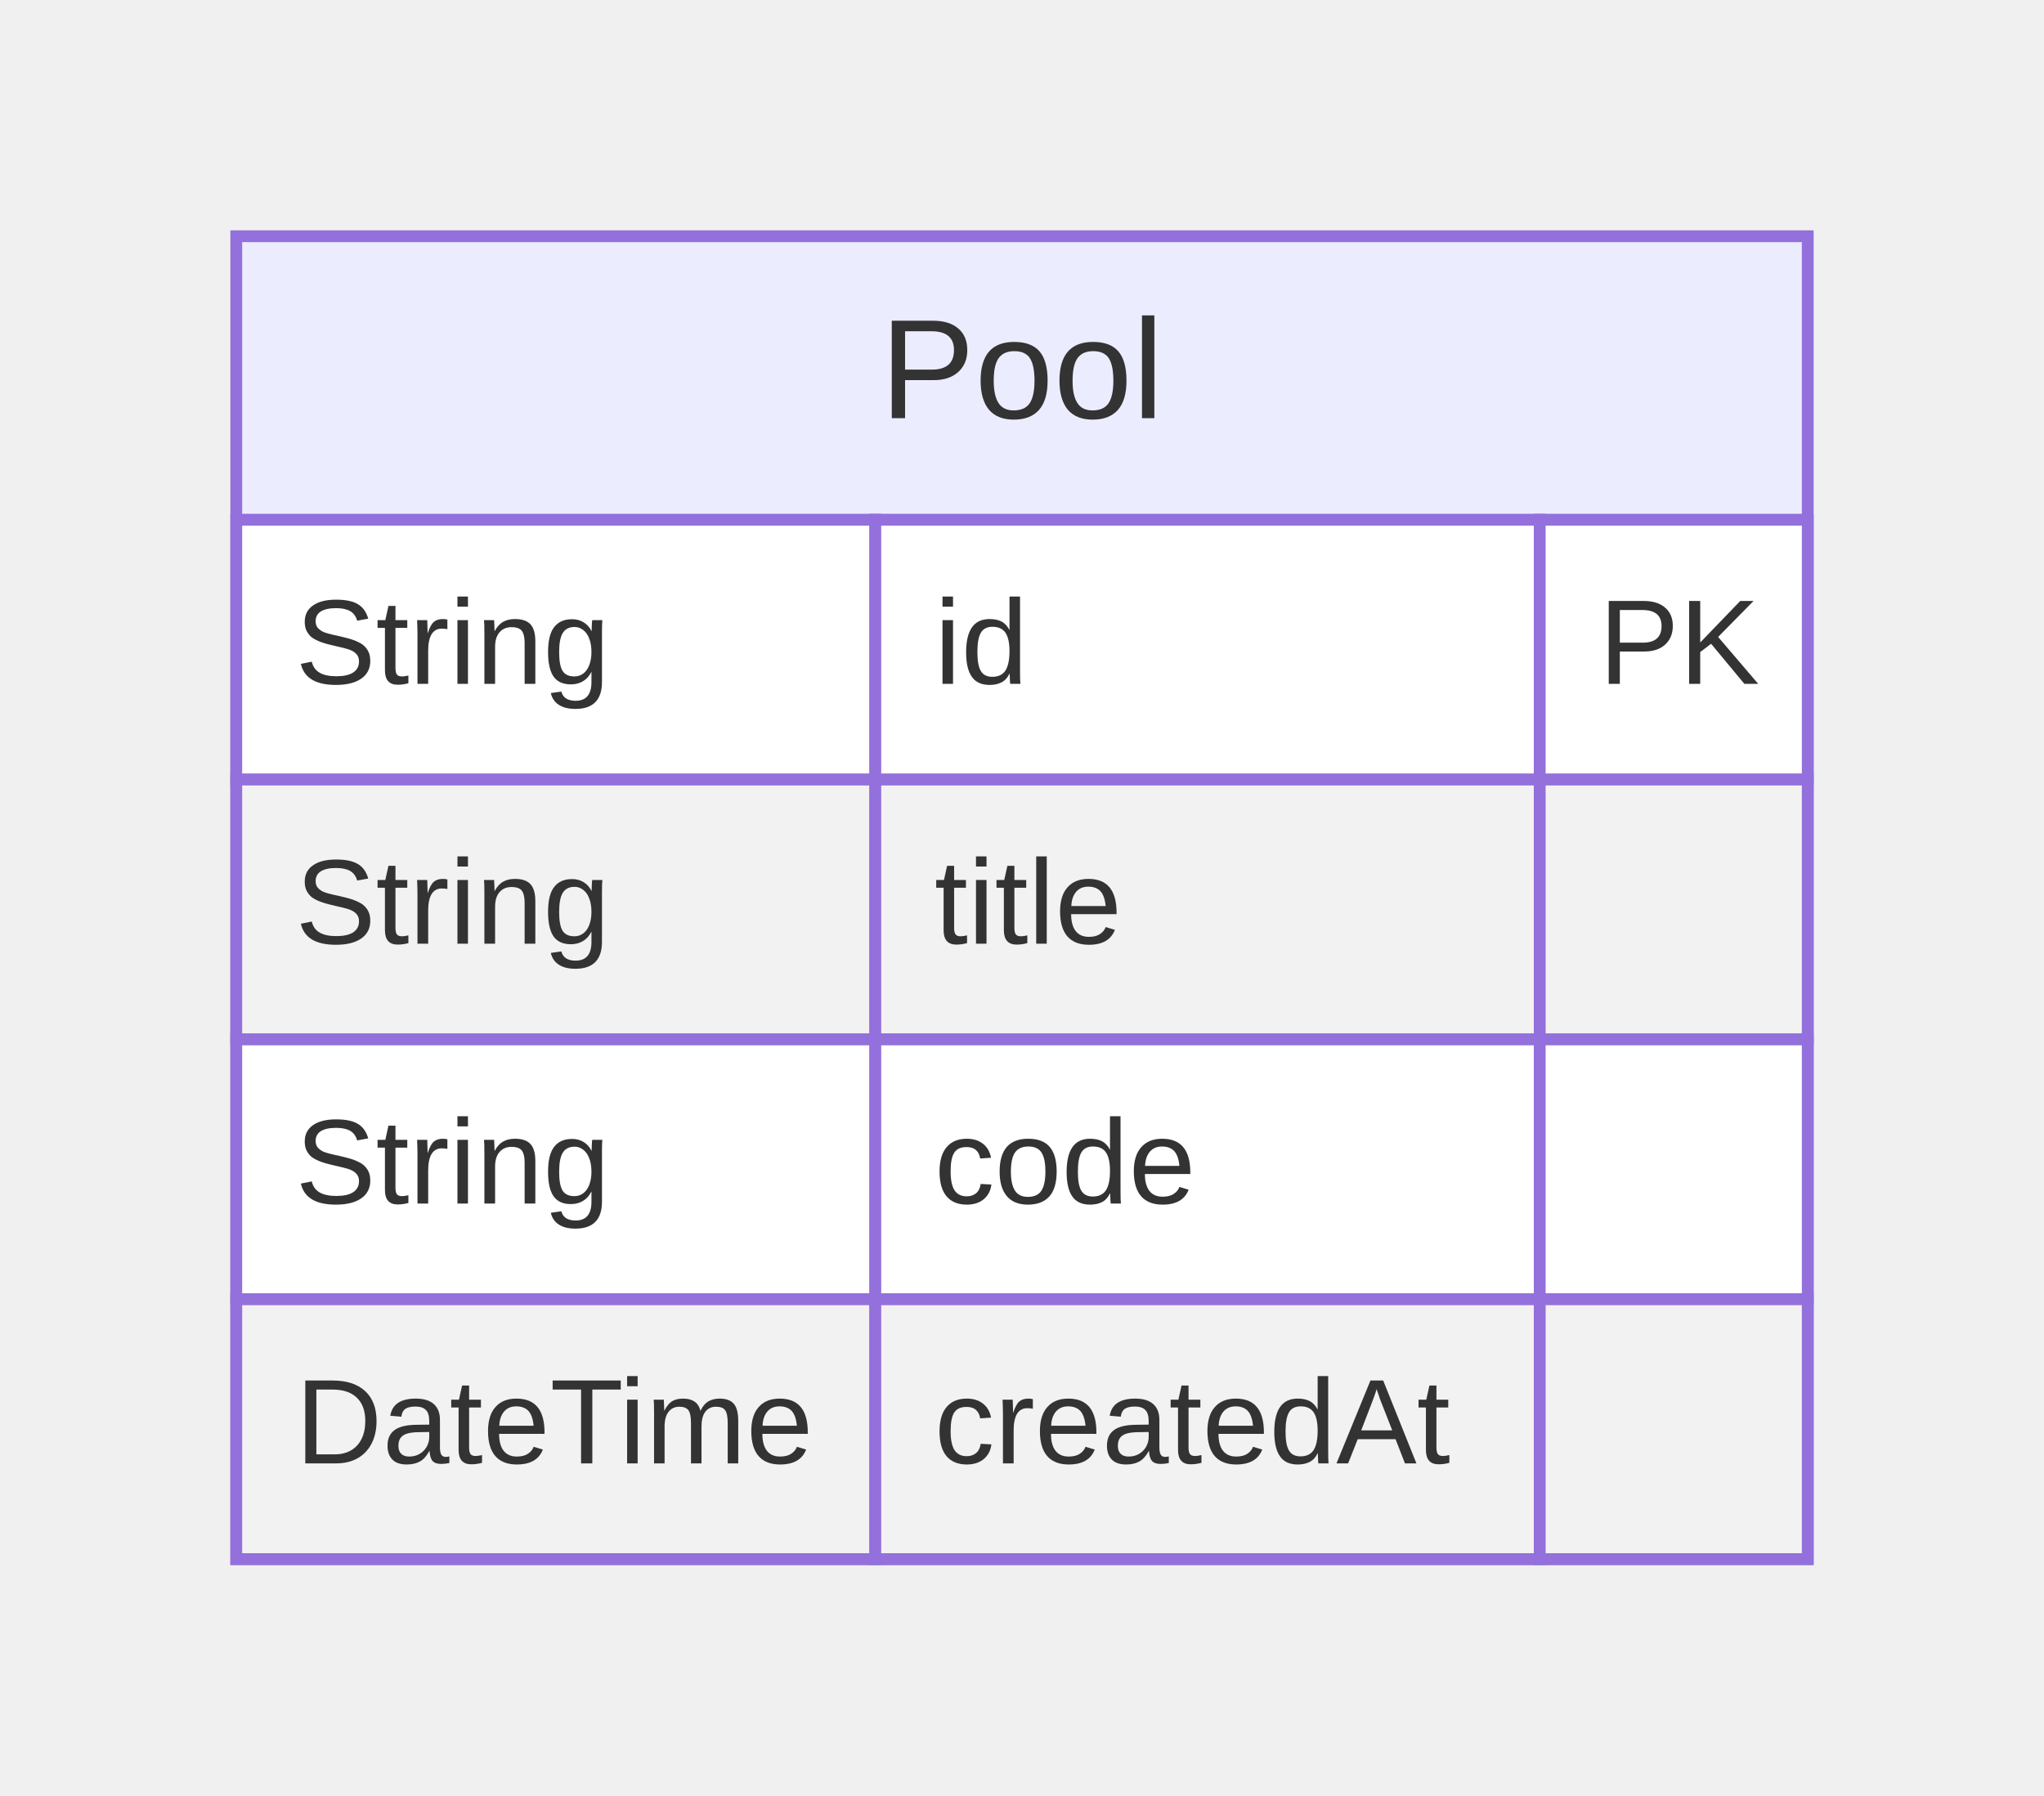
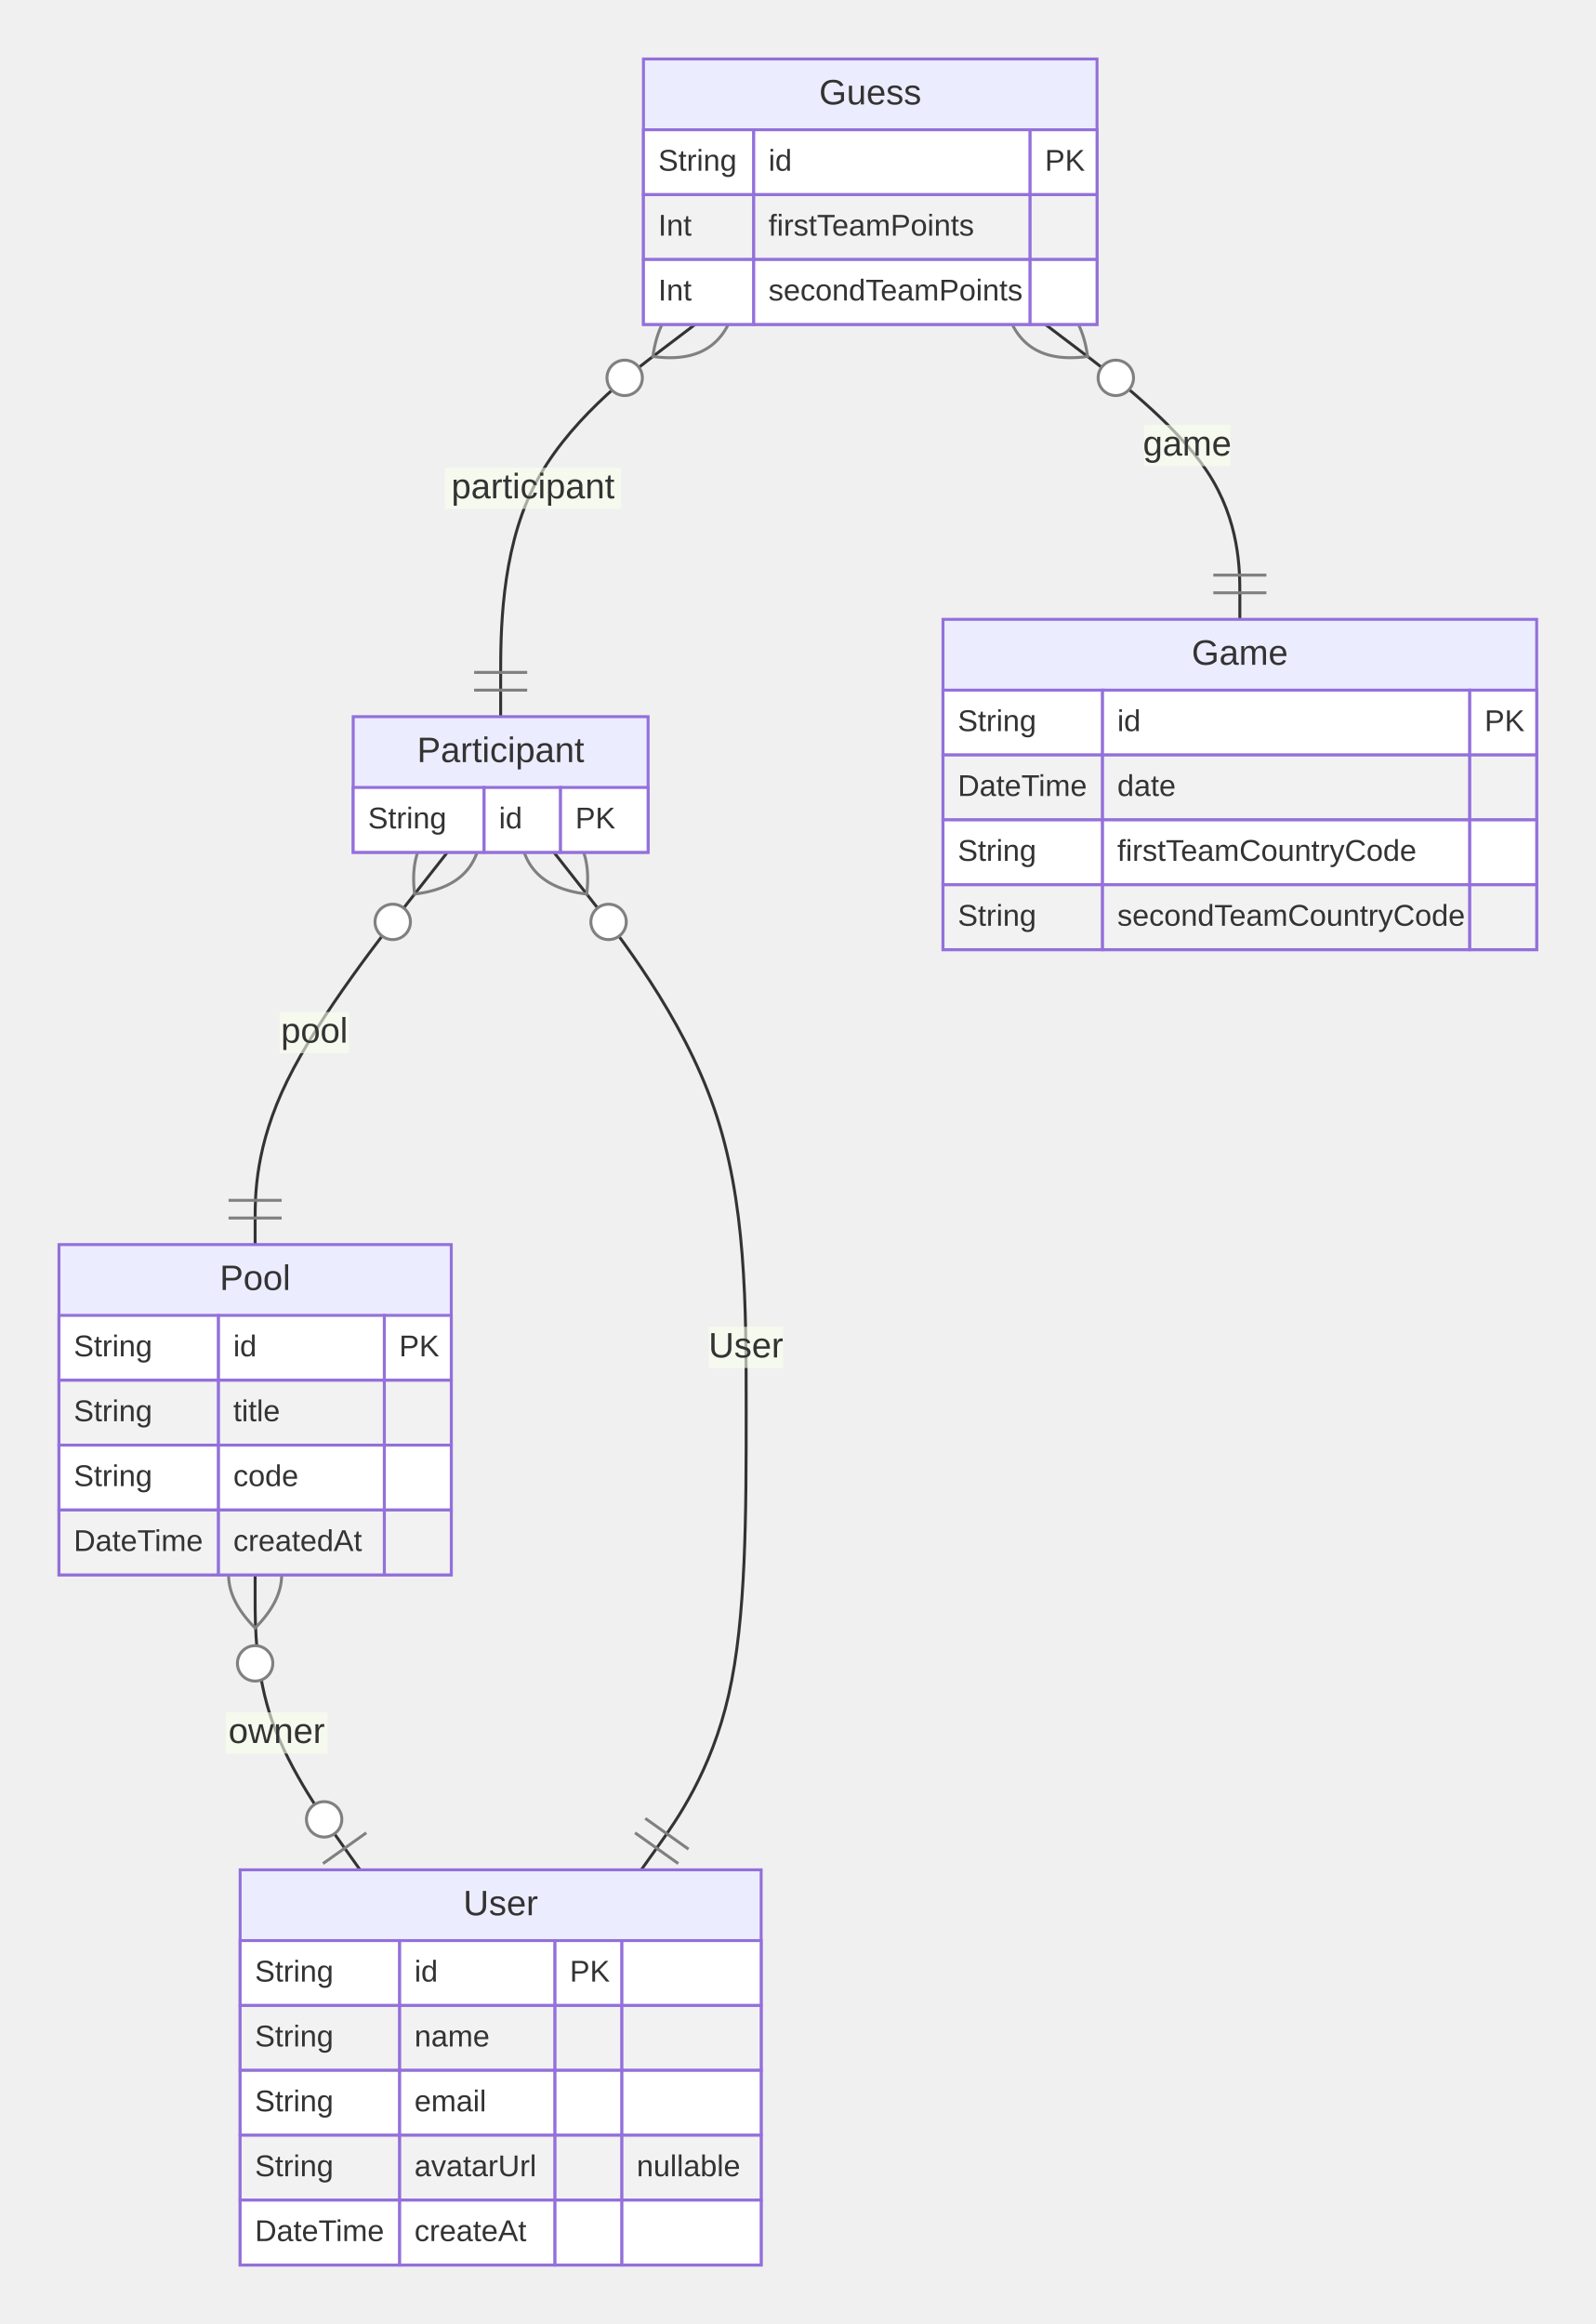
- <svg xmlns="http://www.w3.org/2000/svg" aria-labelledby="chart-title-mermaid-0 chart-desc-mermaid-0" role="img" viewBox="0 0 173.026 152" style="max-width: 173.026px; background-color: white;" width="100%" id="mermaid-0">
+ <svg xmlns="http://www.w3.org/2000/svg" aria-labelledby="chart-title-mermaid-0 chart-desc-mermaid-0" role="img" viewBox="0 0 541.082 788" style="max-width: 541.082px; background-color: white;" width="100%" id="mermaid-0">
  <style>#mermaid-0 {font-family:"trebuchet ms",verdana,arial,sans-serif;font-size:16px;fill:#333;}#mermaid-0 .error-icon{fill:#552222;}#mermaid-0 .error-text{fill:#552222;stroke:#552222;}#mermaid-0 .edge-thickness-normal{stroke-width:2px;}#mermaid-0 .edge-thickness-thick{stroke-width:3.5px;}#mermaid-0 .edge-pattern-solid{stroke-dasharray:0;}#mermaid-0 .edge-pattern-dashed{stroke-dasharray:3;}#mermaid-0 .edge-pattern-dotted{stroke-dasharray:2;}#mermaid-0 .marker{fill:#333333;stroke:#333333;}#mermaid-0 .marker.cross{stroke:#333333;}#mermaid-0 svg{font-family:"trebuchet ms",verdana,arial,sans-serif;font-size:16px;}#mermaid-0 .entityBox{fill:#ECECFF;stroke:#9370DB;}#mermaid-0 .attributeBoxOdd{fill:#ffffff;stroke:#9370DB;}#mermaid-0 .attributeBoxEven{fill:#f2f2f2;stroke:#9370DB;}#mermaid-0 .relationshipLabelBox{fill:hsl(80, 100%, 96.275%);opacity:0.7;background-color:hsl(80, 100%, 96.275%);}#mermaid-0 .relationshipLabelBox rect{opacity:0.5;}#mermaid-0 .relationshipLine{stroke:#333333;}#mermaid-0 :root{--mermaid-font-family:"trebuchet ms",verdana,arial,sans-serif;}</style>
  <g />
  <defs>
    <marker orient="auto" markerHeight="18" markerWidth="18" refY="9" refX="0" id="ONLY_ONE_START">
      <path d="M9,0 L9,18 M15,0 L15,18" fill="none" stroke="gray" />
    </marker>
  </defs>
  <defs>
    <marker orient="auto" markerHeight="18" markerWidth="18" refY="9" refX="18" id="ONLY_ONE_END">
      <path d="M3,0 L3,18 M9,0 L9,18" fill="none" stroke="gray" />
    </marker>
  </defs>
  <defs>
    <marker orient="auto" markerHeight="18" markerWidth="30" refY="9" refX="0" id="ZERO_OR_ONE_START">
      <circle r="6" cy="9" cx="21" fill="white" stroke="gray" />
      <path d="M9,0 L9,18" fill="none" stroke="gray" />
    </marker>
  </defs>
  <defs>
    <marker orient="auto" markerHeight="18" markerWidth="30" refY="9" refX="30" id="ZERO_OR_ONE_END">
      <circle r="6" cy="9" cx="9" fill="white" stroke="gray" />
      <path d="M21,0 L21,18" fill="none" stroke="gray" />
    </marker>
  </defs>
  <defs>
    <marker orient="auto" markerHeight="36" markerWidth="45" refY="18" refX="18" id="ONE_OR_MORE_START">
      <path d="M0,18 Q 18,0 36,18 Q 18,36 0,18 M42,9 L42,27" fill="none" stroke="gray" />
    </marker>
  </defs>
  <defs>
    <marker orient="auto" markerHeight="36" markerWidth="45" refY="18" refX="27" id="ONE_OR_MORE_END">
      <path d="M3,9 L3,27 M9,18 Q27,0 45,18 Q27,36 9,18" fill="none" stroke="gray" />
    </marker>
  </defs>
  <defs>
    <marker orient="auto" markerHeight="36" markerWidth="57" refY="18" refX="18" id="ZERO_OR_MORE_START">
      <circle r="6" cy="18" cx="48" fill="white" stroke="gray" />
      <path d="M0,18 Q18,0 36,18 Q18,36 0,18" fill="none" stroke="gray" />
    </marker>
  </defs>
  <defs>
    <marker orient="auto" markerHeight="36" markerWidth="57" refY="18" refX="39" id="ZERO_OR_MORE_END">
      <circle r="6" cy="18" cx="9" fill="white" stroke="gray" />
      <path d="M21,18 Q39,0 57,18 Q39,36 21,18" fill="none" stroke="gray" />
    </marker>
  </defs>
-   <g transform="translate(20,20 )" id="Pool">
+   <path marker-start="url(#ZERO_OR_MORE_START)" marker-end="url(#ZERO_OR_ONE_END)" fill="none" stroke="gray" d="M86.513,534L86.513,542.333C86.513,550.667,86.513,567.333,92.443,584C98.373,600.667,110.233,617.333,116.163,625.667L122.093,634" class="er relationshipLine" />
+   <path marker-start="url(#ZERO_OR_MORE_START)" marker-end="url(#ONLY_ONE_END)" fill="none" stroke="gray" d="M187.835,289L198.7,302.833C209.565,316.667,231.296,344.333,242.161,375.833C253.026,407.333,253.026,442.667,253.026,478C253.026,513.333,253.026,548.667,247.096,574.667C241.167,600.667,229.307,617.333,223.377,625.667L217.447,634" class="er relationshipLine" />
+   <path marker-start="url(#ZERO_OR_MORE_START)" marker-end="url(#ONLY_ONE_END)" fill="none" stroke="gray" d="M151.705,289L140.839,302.833C129.974,316.667,108.244,344.333,97.378,366.5C86.513,388.667,86.513,405.333,86.513,413.667L86.513,422" class="er relationshipLine" />
+   <path marker-start="url(#ZERO_OR_MORE_START)" marker-end="url(#ONLY_ONE_END)" fill="none" stroke="gray" d="M354.464,110L365.458,118.333C376.451,126.667,398.439,143.333,409.432,160C420.426,176.667,420.426,193.333,420.426,201.667L420.426,210" class="er relationshipLine" />
+   <path marker-start="url(#ZERO_OR_MORE_START)" marker-end="url(#ONLY_ONE_END)" fill="none" stroke="gray" d="M235.732,110L224.738,118.333C213.745,126.667,191.757,143.333,180.764,165.5C169.77,187.667,169.77,215.333,169.77,229.167L169.77,243" class="er relationshipLine" />
+   <g transform="translate(20,422 )" id="Pool">
    <rect height="112" width="133.026" y="0" x="0" stroke="gray" fill-opacity="100%" fill="honeydew" class="er entityBox" />
    <text transform="translate(66.51321,12)" style="font-family: &quot;trebuchet ms&quot;, verdana, arial, sans-serif;; font-size: 12px" text-anchor="middle" dominant-baseline="middle" y="0" x="0" id="entity-Pool" class="er entityLabel">Pool</text>
    <rect height="22" width="54.096" y="24" x="0" stroke="gray" fill-opacity="100%" fill="honeydew" class="er attributeBoxOdd" />
    <text transform="translate(5,35)" style="font-family: &quot;trebuchet ms&quot;, verdana, arial, sans-serif;; font-size: 10.2px" text-anchor="left" dominant-baseline="middle" y="0" x="0" id="entity-Pool-attr-1-type" class="er entityLabel">String</text>
    <rect height="22" width="56.243" y="24" x="54.096" stroke="gray" fill-opacity="100%" fill="honeydew" class="er attributeBoxOdd" />
    <text transform="translate(59.09555,35)" style="font-family: &quot;trebuchet ms&quot;, verdana, arial, sans-serif;; font-size: 10.2px" text-anchor="left" dominant-baseline="middle" y="0" x="0" id="entity-Pool-attr-1-name" class="er entityLabel">id</text>
    <rect height="22" width="22.688" y="24" x="110.339" stroke="gray" fill-opacity="100%" fill="honeydew" class="er attributeBoxOdd" />
    <text transform="translate(115.3387,35)" style="font-family: &quot;trebuchet ms&quot;, verdana, arial, sans-serif;; font-size: 10.2px" text-anchor="left" dominant-baseline="middle" y="0" x="0" id="entity-Pool-attr-1-key" class="er entityLabel">PK</text>
    <rect height="22" width="54.096" y="46" x="0" stroke="gray" fill-opacity="100%" fill="honeydew" class="er attributeBoxEven" />
    <text transform="translate(5,57)" style="font-family: &quot;trebuchet ms&quot;, verdana, arial, sans-serif;; font-size: 10.2px" text-anchor="left" dominant-baseline="middle" y="0" x="0" id="entity-Pool-attr-2-type" class="er entityLabel">String</text>
    <rect height="22" width="56.243" y="46" x="54.096" stroke="gray" fill-opacity="100%" fill="honeydew" class="er attributeBoxEven" />
    <text transform="translate(59.09555,57)" style="font-family: &quot;trebuchet ms&quot;, verdana, arial, sans-serif;; font-size: 10.2px" text-anchor="left" dominant-baseline="middle" y="0" x="0" id="entity-Pool-attr-2-name" class="er entityLabel">title</text>
    <rect height="22" width="22.688" y="46" x="110.339" stroke="gray" fill-opacity="100%" fill="honeydew" class="er attributeBoxEven" />
    <text transform="translate(115.3387,57)" style="font-family: &quot;trebuchet ms&quot;, verdana, arial, sans-serif;; font-size: 10.2px" text-anchor="left" dominant-baseline="middle" y="0" x="0" id="entity-Pool-attr-2-key" class="er entityLabel" />
    <rect height="22" width="54.096" y="68" x="0" stroke="gray" fill-opacity="100%" fill="honeydew" class="er attributeBoxOdd" />
    <text transform="translate(5,79)" style="font-family: &quot;trebuchet ms&quot;, verdana, arial, sans-serif;; font-size: 10.2px" text-anchor="left" dominant-baseline="middle" y="0" x="0" id="entity-Pool-attr-3-type" class="er entityLabel">String</text>
    <rect height="22" width="56.243" y="68" x="54.096" stroke="gray" fill-opacity="100%" fill="honeydew" class="er attributeBoxOdd" />
    <text transform="translate(59.09555,79)" style="font-family: &quot;trebuchet ms&quot;, verdana, arial, sans-serif;; font-size: 10.2px" text-anchor="left" dominant-baseline="middle" y="0" x="0" id="entity-Pool-attr-3-name" class="er entityLabel">code</text>
    <rect height="22" width="22.688" y="68" x="110.339" stroke="gray" fill-opacity="100%" fill="honeydew" class="er attributeBoxOdd" />
    <text transform="translate(115.3387,79)" style="font-family: &quot;trebuchet ms&quot;, verdana, arial, sans-serif;; font-size: 10.2px" text-anchor="left" dominant-baseline="middle" y="0" x="0" id="entity-Pool-attr-3-key" class="er entityLabel" />
    <rect height="22" width="54.096" y="90" x="0" stroke="gray" fill-opacity="100%" fill="honeydew" class="er attributeBoxEven" />
    <text transform="translate(5,101)" style="font-family: &quot;trebuchet ms&quot;, verdana, arial, sans-serif;; font-size: 10.2px" text-anchor="left" dominant-baseline="middle" y="0" x="0" id="entity-Pool-attr-4-type" class="er entityLabel">DateTime</text>
    <rect height="22" width="56.243" y="90" x="54.096" stroke="gray" fill-opacity="100%" fill="honeydew" class="er attributeBoxEven" />
    <text transform="translate(59.09555,101)" style="font-family: &quot;trebuchet ms&quot;, verdana, arial, sans-serif;; font-size: 10.2px" text-anchor="left" dominant-baseline="middle" y="0" x="0" id="entity-Pool-attr-4-name" class="er entityLabel">createdAt</text>
    <rect height="22" width="22.688" y="90" x="110.339" stroke="gray" fill-opacity="100%" fill="honeydew" class="er attributeBoxEven" />
    <text transform="translate(115.3387,101)" style="font-family: &quot;trebuchet ms&quot;, verdana, arial, sans-serif;; font-size: 10.2px" text-anchor="left" dominant-baseline="middle" y="0" x="0" id="entity-Pool-attr-4-key" class="er entityLabel" />
  </g>
+   <g transform="translate(81.436,634 )" id="User">
+     <rect height="134" width="176.668" y="0" x="0" stroke="gray" fill-opacity="100%" fill="honeydew" class="er entityBox" />
+     <text transform="translate(88.33382,12)" style="font-family: &quot;trebuchet ms&quot;, verdana, arial, sans-serif;; font-size: 12px" text-anchor="middle" dominant-baseline="middle" y="0" x="0" id="entity-User" class="er entityLabel">User</text>
+     <rect height="22" width="54.096" y="24" x="0" stroke="gray" fill-opacity="100%" fill="honeydew" class="er attributeBoxOdd" />
+     <text transform="translate(5,35)" style="font-family: &quot;trebuchet ms&quot;, verdana, arial, sans-serif;; font-size: 10.2px" text-anchor="left" dominant-baseline="middle" y="0" x="0" id="entity-User-attr-1-type" class="er entityLabel">String</text>
+     <rect height="22" width="52.672" y="24" x="54.096" stroke="gray" fill-opacity="100%" fill="honeydew" class="er attributeBoxOdd" />
+     <text transform="translate(59.09555,35)" style="font-family: &quot;trebuchet ms&quot;, verdana, arial, sans-serif;; font-size: 10.2px" text-anchor="left" dominant-baseline="middle" y="0" x="0" id="entity-User-attr-1-name" class="er entityLabel">id</text>
+     <rect height="22" width="22.688" y="24" x="106.767" stroke="gray" fill-opacity="100%" fill="honeydew" class="er attributeBoxOdd" />
+     <text transform="translate(111.7674,35)" style="font-family: &quot;trebuchet ms&quot;, verdana, arial, sans-serif;; font-size: 10.2px" text-anchor="left" dominant-baseline="middle" y="0" x="0" id="entity-User-attr-1-key" class="er entityLabel">PK</text>
+     <rect height="22" width="47.213" y="24" x="129.455" stroke="gray" fill-opacity="100%" fill="honeydew" class="er attributeBoxOdd" />
+     <text transform="translate(134.4551,35)" style="font-family: &quot;trebuchet ms&quot;, verdana, arial, sans-serif;; font-size: 10.2px" text-anchor="left" dominant-baseline="middle" y="0" x="0" id="entity-User-attr-1-comment" class="er entityLabel" />
+     <rect height="22" width="54.096" y="46" x="0" stroke="gray" fill-opacity="100%" fill="honeydew" class="er attributeBoxEven" />
+     <text transform="translate(5,57)" style="font-family: &quot;trebuchet ms&quot;, verdana, arial, sans-serif;; font-size: 10.2px" text-anchor="left" dominant-baseline="middle" y="0" x="0" id="entity-User-attr-2-type" class="er entityLabel">String</text>
+     <rect height="22" width="52.672" y="46" x="54.096" stroke="gray" fill-opacity="100%" fill="honeydew" class="er attributeBoxEven" />
+     <text transform="translate(59.09555,57)" style="font-family: &quot;trebuchet ms&quot;, verdana, arial, sans-serif;; font-size: 10.2px" text-anchor="left" dominant-baseline="middle" y="0" x="0" id="entity-User-attr-2-name" class="er entityLabel">name</text>
+     <rect height="22" width="22.688" y="46" x="106.767" stroke="gray" fill-opacity="100%" fill="honeydew" class="er attributeBoxEven" />
+     <text transform="translate(111.7674,57)" style="font-family: &quot;trebuchet ms&quot;, verdana, arial, sans-serif;; font-size: 10.2px" text-anchor="left" dominant-baseline="middle" y="0" x="0" id="entity-User-attr-2-key" class="er entityLabel" />
+     <rect height="22" width="47.213" y="46" x="129.455" stroke="gray" fill-opacity="100%" fill="honeydew" class="er attributeBoxEven" />
+     <text transform="translate(134.4551,57)" style="font-family: &quot;trebuchet ms&quot;, verdana, arial, sans-serif;; font-size: 10.2px" text-anchor="left" dominant-baseline="middle" y="0" x="0" id="entity-User-attr-2-comment" class="er entityLabel" />
+     <rect height="22" width="54.096" y="68" x="0" stroke="gray" fill-opacity="100%" fill="honeydew" class="er attributeBoxOdd" />
+     <text transform="translate(5,79)" style="font-family: &quot;trebuchet ms&quot;, verdana, arial, sans-serif;; font-size: 10.2px" text-anchor="left" dominant-baseline="middle" y="0" x="0" id="entity-User-attr-3-type" class="er entityLabel">String</text>
+     <rect height="22" width="52.672" y="68" x="54.096" stroke="gray" fill-opacity="100%" fill="honeydew" class="er attributeBoxOdd" />
+     <text transform="translate(59.09555,79)" style="font-family: &quot;trebuchet ms&quot;, verdana, arial, sans-serif;; font-size: 10.2px" text-anchor="left" dominant-baseline="middle" y="0" x="0" id="entity-User-attr-3-name" class="er entityLabel">email</text>
+     <rect height="22" width="22.688" y="68" x="106.767" stroke="gray" fill-opacity="100%" fill="honeydew" class="er attributeBoxOdd" />
+     <text transform="translate(111.7674,79)" style="font-family: &quot;trebuchet ms&quot;, verdana, arial, sans-serif;; font-size: 10.2px" text-anchor="left" dominant-baseline="middle" y="0" x="0" id="entity-User-attr-3-key" class="er entityLabel" />
+     <rect height="22" width="47.213" y="68" x="129.455" stroke="gray" fill-opacity="100%" fill="honeydew" class="er attributeBoxOdd" />
+     <text transform="translate(134.4551,79)" style="font-family: &quot;trebuchet ms&quot;, verdana, arial, sans-serif;; font-size: 10.2px" text-anchor="left" dominant-baseline="middle" y="0" x="0" id="entity-User-attr-3-comment" class="er entityLabel" />
+     <rect height="22" width="54.096" y="90" x="0" stroke="gray" fill-opacity="100%" fill="honeydew" class="er attributeBoxEven" />
+     <text transform="translate(5,101)" style="font-family: &quot;trebuchet ms&quot;, verdana, arial, sans-serif;; font-size: 10.2px" text-anchor="left" dominant-baseline="middle" y="0" x="0" id="entity-User-attr-4-type" class="er entityLabel">String</text>
+     <rect height="22" width="52.672" y="90" x="54.096" stroke="gray" fill-opacity="100%" fill="honeydew" class="er attributeBoxEven" />
+     <text transform="translate(59.09555,101)" style="font-family: &quot;trebuchet ms&quot;, verdana, arial, sans-serif;; font-size: 10.2px" text-anchor="left" dominant-baseline="middle" y="0" x="0" id="entity-User-attr-4-name" class="er entityLabel">avatarUrl</text>
+     <rect height="22" width="22.688" y="90" x="106.767" stroke="gray" fill-opacity="100%" fill="honeydew" class="er attributeBoxEven" />
+     <text transform="translate(111.7674,101)" style="font-family: &quot;trebuchet ms&quot;, verdana, arial, sans-serif;; font-size: 10.2px" text-anchor="left" dominant-baseline="middle" y="0" x="0" id="entity-User-attr-4-key" class="er entityLabel" />
+     <rect height="22" width="47.213" y="90" x="129.455" stroke="gray" fill-opacity="100%" fill="honeydew" class="er attributeBoxEven" />
+     <text transform="translate(134.4551,101)" style="font-family: &quot;trebuchet ms&quot;, verdana, arial, sans-serif;; font-size: 10.2px" text-anchor="left" dominant-baseline="middle" y="0" x="0" id="entity-User-attr-4-comment" class="er entityLabel">nullable</text>
+     <rect height="22" width="54.096" y="112" x="0" stroke="gray" fill-opacity="100%" fill="honeydew" class="er attributeBoxOdd" />
+     <text transform="translate(5,123)" style="font-family: &quot;trebuchet ms&quot;, verdana, arial, sans-serif;; font-size: 10.2px" text-anchor="left" dominant-baseline="middle" y="0" x="0" id="entity-User-attr-5-type" class="er entityLabel">DateTime</text>
+     <rect height="22" width="52.672" y="112" x="54.096" stroke="gray" fill-opacity="100%" fill="honeydew" class="er attributeBoxOdd" />
+     <text transform="translate(59.09555,123)" style="font-family: &quot;trebuchet ms&quot;, verdana, arial, sans-serif;; font-size: 10.2px" text-anchor="left" dominant-baseline="middle" y="0" x="0" id="entity-User-attr-5-name" class="er entityLabel">createAt</text>
+     <rect height="22" width="22.688" y="112" x="106.767" stroke="gray" fill-opacity="100%" fill="honeydew" class="er attributeBoxOdd" />
+     <text transform="translate(111.7674,123)" style="font-family: &quot;trebuchet ms&quot;, verdana, arial, sans-serif;; font-size: 10.2px" text-anchor="left" dominant-baseline="middle" y="0" x="0" id="entity-User-attr-5-key" class="er entityLabel" />
+     <rect height="22" width="47.213" y="112" x="129.455" stroke="gray" fill-opacity="100%" fill="honeydew" class="er attributeBoxOdd" />
+     <text transform="translate(134.4551,123)" style="font-family: &quot;trebuchet ms&quot;, verdana, arial, sans-serif;; font-size: 10.2px" text-anchor="left" dominant-baseline="middle" y="0" x="0" id="entity-User-attr-5-comment" class="er entityLabel" />
+   </g>
+   <g transform="translate(119.7698,243 )" id="Participant">
+     <rect height="46" width="100" y="0" x="0" stroke="gray" fill-opacity="100%" fill="honeydew" class="er entityBox" />
+     <text transform="translate(50,12)" style="font-family: &quot;trebuchet ms&quot;, verdana, arial, sans-serif;; font-size: 12px" text-anchor="middle" dominant-baseline="middle" y="0" x="0" id="entity-Participant" class="er entityLabel">Participant</text>
+     <rect height="22" width="44.399" y="24" x="0" stroke="gray" fill-opacity="100%" fill="honeydew" class="er attributeBoxOdd" />
+     <text transform="translate(5,35)" style="font-family: &quot;trebuchet ms&quot;, verdana, arial, sans-serif;; font-size: 10.2px" text-anchor="left" dominant-baseline="middle" y="0" x="0" id="entity-Participant-attr-1-type" class="er entityLabel">String</text>
+     <rect height="22" width="25.911" y="24" x="44.399" stroke="gray" fill-opacity="100%" fill="honeydew" class="er attributeBoxOdd" />
+     <text transform="translate(49.39862,35)" style="font-family: &quot;trebuchet ms&quot;, verdana, arial, sans-serif;; font-size: 10.2px" text-anchor="left" dominant-baseline="middle" y="0" x="0" id="entity-Participant-attr-1-name" class="er entityLabel">id</text>
+     <rect height="22" width="29.69" y="24" x="70.31" stroke="gray" fill-opacity="100%" fill="honeydew" class="er attributeBoxOdd" />
+     <text transform="translate(75.30976,35)" style="font-family: &quot;trebuchet ms&quot;, verdana, arial, sans-serif;; font-size: 10.2px" text-anchor="left" dominant-baseline="middle" y="0" x="0" id="entity-Participant-attr-1-key" class="er entityLabel">PK</text>
+   </g>
+   <g transform="translate(319.7698,210 )" id="Game">
+     <rect height="112" width="201.312" y="0" x="0" stroke="gray" fill-opacity="100%" fill="honeydew" class="er entityBox" />
+     <text transform="translate(100.6562,12)" style="font-family: &quot;trebuchet ms&quot;, verdana, arial, sans-serif;; font-size: 12px" text-anchor="middle" dominant-baseline="middle" y="0" x="0" id="entity-Game" class="er entityLabel">Game</text>
+     <rect height="22" width="54.096" y="24" x="0" stroke="gray" fill-opacity="100%" fill="honeydew" class="er attributeBoxOdd" />
+     <text transform="translate(5,35)" style="font-family: &quot;trebuchet ms&quot;, verdana, arial, sans-serif;; font-size: 10.2px" text-anchor="left" dominant-baseline="middle" y="0" x="0" id="entity-Game-attr-1-type" class="er entityLabel">String</text>
+     <rect height="22" width="124.529" y="24" x="54.096" stroke="gray" fill-opacity="100%" fill="honeydew" class="er attributeBoxOdd" />
+     <text transform="translate(59.09555,35)" style="font-family: &quot;trebuchet ms&quot;, verdana, arial, sans-serif;; font-size: 10.2px" text-anchor="left" dominant-baseline="middle" y="0" x="0" id="entity-Game-attr-1-name" class="er entityLabel">id</text>
+     <rect height="22" width="22.688" y="24" x="178.625" stroke="gray" fill-opacity="100%" fill="honeydew" class="er attributeBoxOdd" />
+     <text transform="translate(183.6248,35)" style="font-family: &quot;trebuchet ms&quot;, verdana, arial, sans-serif;; font-size: 10.2px" text-anchor="left" dominant-baseline="middle" y="0" x="0" id="entity-Game-attr-1-key" class="er entityLabel">PK</text>
+     <rect height="22" width="54.096" y="46" x="0" stroke="gray" fill-opacity="100%" fill="honeydew" class="er attributeBoxEven" />
+     <text transform="translate(5,57)" style="font-family: &quot;trebuchet ms&quot;, verdana, arial, sans-serif;; font-size: 10.2px" text-anchor="left" dominant-baseline="middle" y="0" x="0" id="entity-Game-attr-2-type" class="er entityLabel">DateTime</text>
+     <rect height="22" width="124.529" y="46" x="54.096" stroke="gray" fill-opacity="100%" fill="honeydew" class="er attributeBoxEven" />
+     <text transform="translate(59.09555,57)" style="font-family: &quot;trebuchet ms&quot;, verdana, arial, sans-serif;; font-size: 10.2px" text-anchor="left" dominant-baseline="middle" y="0" x="0" id="entity-Game-attr-2-name" class="er entityLabel">date</text>
+     <rect height="22" width="22.688" y="46" x="178.625" stroke="gray" fill-opacity="100%" fill="honeydew" class="er attributeBoxEven" />
+     <text transform="translate(183.6248,57)" style="font-family: &quot;trebuchet ms&quot;, verdana, arial, sans-serif;; font-size: 10.2px" text-anchor="left" dominant-baseline="middle" y="0" x="0" id="entity-Game-attr-2-key" class="er entityLabel" />
+     <rect height="22" width="54.096" y="68" x="0" stroke="gray" fill-opacity="100%" fill="honeydew" class="er attributeBoxOdd" />
+     <text transform="translate(5,79)" style="font-family: &quot;trebuchet ms&quot;, verdana, arial, sans-serif;; font-size: 10.2px" text-anchor="left" dominant-baseline="middle" y="0" x="0" id="entity-Game-attr-3-type" class="er entityLabel">String</text>
+     <rect height="22" width="124.529" y="68" x="54.096" stroke="gray" fill-opacity="100%" fill="honeydew" class="er attributeBoxOdd" />
+     <text transform="translate(59.09555,79)" style="font-family: &quot;trebuchet ms&quot;, verdana, arial, sans-serif;; font-size: 10.2px" text-anchor="left" dominant-baseline="middle" y="0" x="0" id="entity-Game-attr-3-name" class="er entityLabel">firstTeamCountryCode</text>
+     <rect height="22" width="22.688" y="68" x="178.625" stroke="gray" fill-opacity="100%" fill="honeydew" class="er attributeBoxOdd" />
+     <text transform="translate(183.6248,79)" style="font-family: &quot;trebuchet ms&quot;, verdana, arial, sans-serif;; font-size: 10.2px" text-anchor="left" dominant-baseline="middle" y="0" x="0" id="entity-Game-attr-3-key" class="er entityLabel" />
+     <rect height="22" width="54.096" y="90" x="0" stroke="gray" fill-opacity="100%" fill="honeydew" class="er attributeBoxEven" />
+     <text transform="translate(5,101)" style="font-family: &quot;trebuchet ms&quot;, verdana, arial, sans-serif;; font-size: 10.2px" text-anchor="left" dominant-baseline="middle" y="0" x="0" id="entity-Game-attr-4-type" class="er entityLabel">String</text>
+     <rect height="22" width="124.529" y="90" x="54.096" stroke="gray" fill-opacity="100%" fill="honeydew" class="er attributeBoxEven" />
+     <text transform="translate(59.09555,101)" style="font-family: &quot;trebuchet ms&quot;, verdana, arial, sans-serif;; font-size: 10.2px" text-anchor="left" dominant-baseline="middle" y="0" x="0" id="entity-Game-attr-4-name" class="er entityLabel">secondTeamCountryCode</text>
+     <rect height="22" width="22.688" y="90" x="178.625" stroke="gray" fill-opacity="100%" fill="honeydew" class="er attributeBoxEven" />
+     <text transform="translate(183.6248,101)" style="font-family: &quot;trebuchet ms&quot;, verdana, arial, sans-serif;; font-size: 10.2px" text-anchor="left" dominant-baseline="middle" y="0" x="0" id="entity-Game-attr-4-key" class="er entityLabel" />
+   </g>
+   <g transform="translate(218.1955,20 )" id="Guess">
+     <rect height="90" width="153.805" y="0" x="0" stroke="gray" fill-opacity="100%" fill="honeydew" class="er entityBox" />
+     <text transform="translate(76.90245,12)" style="font-family: &quot;trebuchet ms&quot;, verdana, arial, sans-serif;; font-size: 12px" text-anchor="middle" dominant-baseline="middle" y="0" x="0" id="entity-Guess" class="er entityLabel">Guess</text>
+     <rect height="22" width="37.396" y="24" x="0" stroke="gray" fill-opacity="100%" fill="honeydew" class="er attributeBoxOdd" />
+     <text transform="translate(5,35)" style="font-family: &quot;trebuchet ms&quot;, verdana, arial, sans-serif;; font-size: 10.2px" text-anchor="left" dominant-baseline="middle" y="0" x="0" id="entity-Guess-attr-1-type" class="er entityLabel">String</text>
+     <rect height="22" width="93.721" y="24" x="37.396" stroke="gray" fill-opacity="100%" fill="honeydew" class="er attributeBoxOdd" />
+     <text transform="translate(42.39606,35)" style="font-family: &quot;trebuchet ms&quot;, verdana, arial, sans-serif;; font-size: 10.2px" text-anchor="left" dominant-baseline="middle" y="0" x="0" id="entity-Guess-attr-1-name" class="er entityLabel">id</text>
+     <rect height="22" width="22.688" y="24" x="131.117" stroke="gray" fill-opacity="100%" fill="honeydew" class="er attributeBoxOdd" />
+     <text transform="translate(136.1172,35)" style="font-family: &quot;trebuchet ms&quot;, verdana, arial, sans-serif;; font-size: 10.2px" text-anchor="left" dominant-baseline="middle" y="0" x="0" id="entity-Guess-attr-1-key" class="er entityLabel">PK</text>
+     <rect height="22" width="37.396" y="46" x="0" stroke="gray" fill-opacity="100%" fill="honeydew" class="er attributeBoxEven" />
+     <text transform="translate(5,57)" style="font-family: &quot;trebuchet ms&quot;, verdana, arial, sans-serif;; font-size: 10.2px" text-anchor="left" dominant-baseline="middle" y="0" x="0" id="entity-Guess-attr-2-type" class="er entityLabel">Int</text>
+     <rect height="22" width="93.721" y="46" x="37.396" stroke="gray" fill-opacity="100%" fill="honeydew" class="er attributeBoxEven" />
+     <text transform="translate(42.39606,57)" style="font-family: &quot;trebuchet ms&quot;, verdana, arial, sans-serif;; font-size: 10.2px" text-anchor="left" dominant-baseline="middle" y="0" x="0" id="entity-Guess-attr-2-name" class="er entityLabel">firstTeamPoints</text>
+     <rect height="22" width="22.688" y="46" x="131.117" stroke="gray" fill-opacity="100%" fill="honeydew" class="er attributeBoxEven" />
+     <text transform="translate(136.1172,57)" style="font-family: &quot;trebuchet ms&quot;, verdana, arial, sans-serif;; font-size: 10.2px" text-anchor="left" dominant-baseline="middle" y="0" x="0" id="entity-Guess-attr-2-key" class="er entityLabel" />
+     <rect height="22" width="37.396" y="68" x="0" stroke="gray" fill-opacity="100%" fill="honeydew" class="er attributeBoxOdd" />
+     <text transform="translate(5,79)" style="font-family: &quot;trebuchet ms&quot;, verdana, arial, sans-serif;; font-size: 10.2px" text-anchor="left" dominant-baseline="middle" y="0" x="0" id="entity-Guess-attr-3-type" class="er entityLabel">Int</text>
+     <rect height="22" width="93.721" y="68" x="37.396" stroke="gray" fill-opacity="100%" fill="honeydew" class="er attributeBoxOdd" />
+     <text transform="translate(42.39606,79)" style="font-family: &quot;trebuchet ms&quot;, verdana, arial, sans-serif;; font-size: 10.2px" text-anchor="left" dominant-baseline="middle" y="0" x="0" id="entity-Guess-attr-3-name" class="er entityLabel">secondTeamPoints</text>
+     <rect height="22" width="22.688" y="68" x="131.117" stroke="gray" fill-opacity="100%" fill="honeydew" class="er attributeBoxOdd" />
+     <text transform="translate(136.1172,79)" style="font-family: &quot;trebuchet ms&quot;, verdana, arial, sans-serif;; font-size: 10.2px" text-anchor="left" dominant-baseline="middle" y="0" x="0" id="entity-Guess-attr-3-key" class="er entityLabel" />
+   </g>
+   <rect fill-opacity="85%" fill="white" height="14" width="34.471" y="580.592" x="76.574" class="er relationshipLabelBox" />
+   <text style="font-family: &quot;trebuchet ms&quot;, verdana, arial, sans-serif;; font-size: 12px" dominant-baseline="middle" text-anchor="middle" y="587.592" x="93.81" id="rel1" class="er relationshipLabel">owner</text>
+   <rect fill-opacity="85%" fill="white" height="14" width="25.184" y="449.862" x="240.348" class="er relationshipLabelBox" />
+   <text style="font-family: &quot;trebuchet ms&quot;, verdana, arial, sans-serif;; font-size: 12px" dominant-baseline="middle" text-anchor="middle" y="456.862" x="252.94" id="rel2" class="er relationshipLabel">User</text>
+   <rect fill-opacity="85%" fill="white" height="14" width="23.564" y="343.133" x="94.824" class="er relationshipLabelBox" />
+   <text style="font-family: &quot;trebuchet ms&quot;, verdana, arial, sans-serif;; font-size: 12px" dominant-baseline="middle" text-anchor="middle" y="350.133" x="106.606" id="rel3" class="er relationshipLabel">pool</text>
+   <rect fill-opacity="85%" fill="white" height="14" width="29.289" y="144.073" x="387.932" class="er relationshipLabelBox" />
+   <text style="font-family: &quot;trebuchet ms&quot;, verdana, arial, sans-serif;; font-size: 12px" dominant-baseline="middle" text-anchor="middle" y="151.073" x="402.577" id="rel4" class="er relationshipLabel">game</text>
+   <rect fill-opacity="85%" fill="white" height="14" width="59.744" y="158.571" x="150.857" class="er relationshipLabelBox" />
+   <text style="font-family: &quot;trebuchet ms&quot;, verdana, arial, sans-serif;; font-size: 12px" dominant-baseline="middle" text-anchor="middle" y="165.571" x="180.729" id="rel5" class="er relationshipLabel">participant</text>
</svg>
